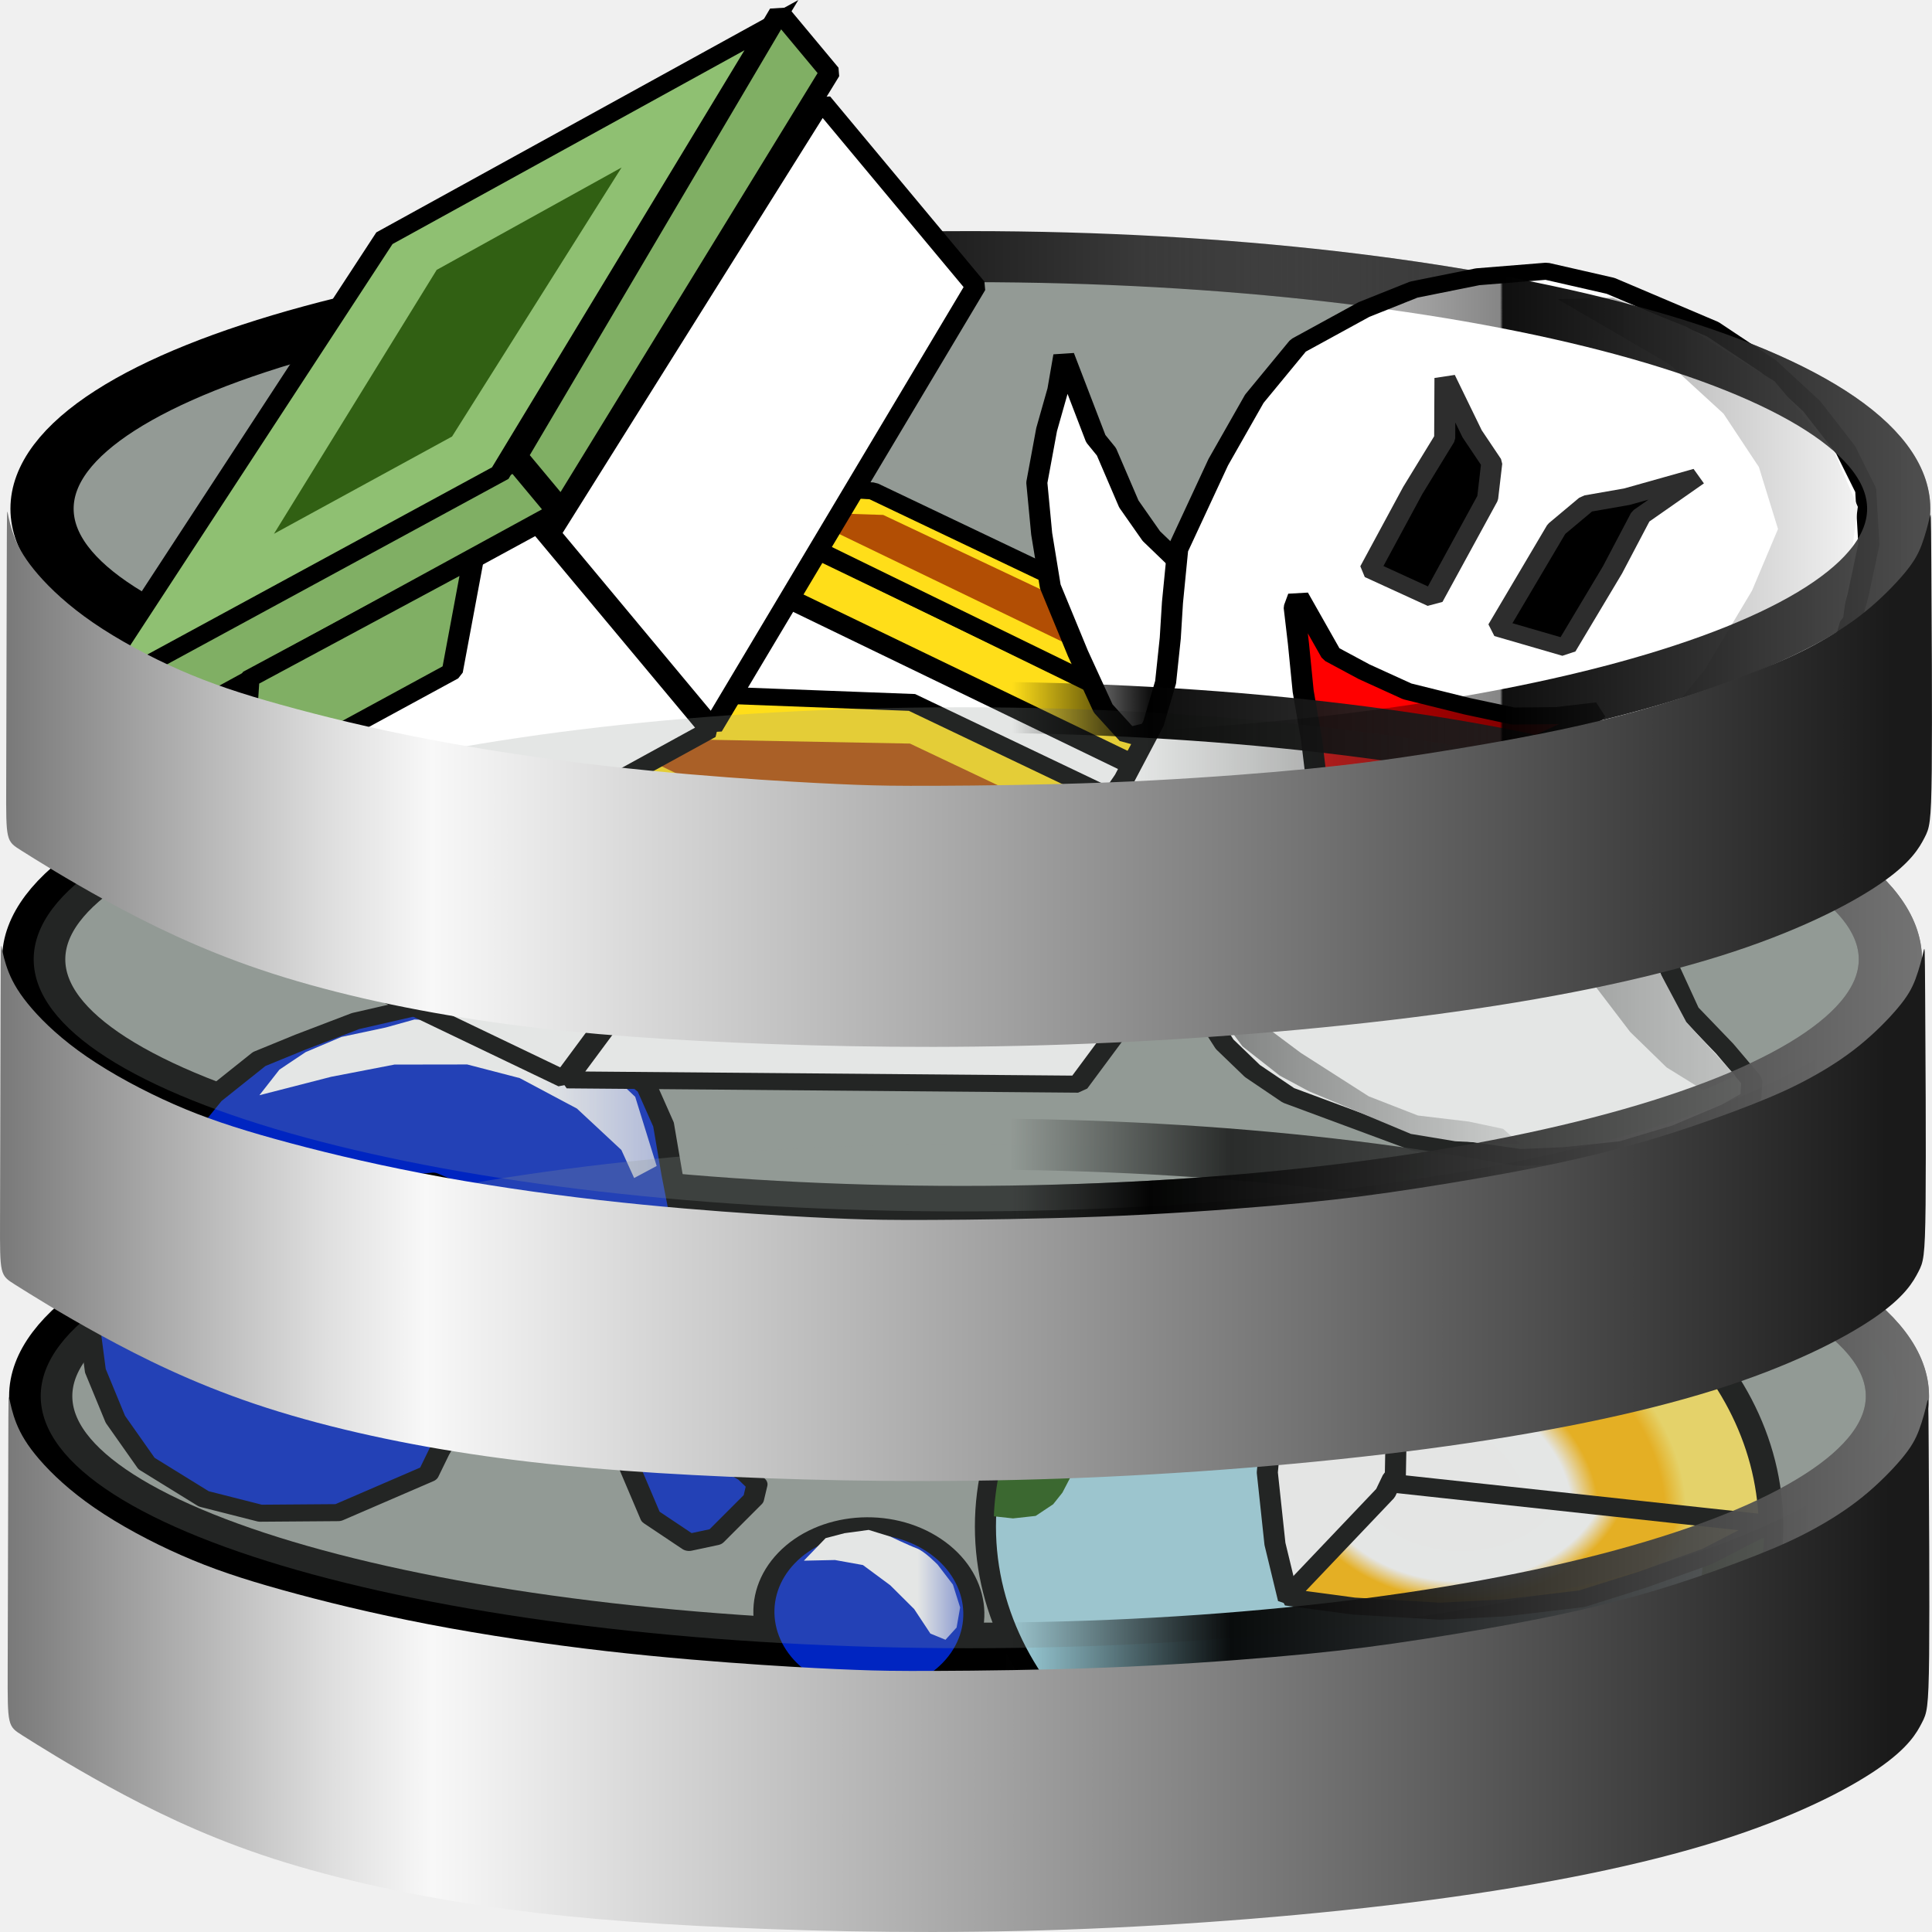
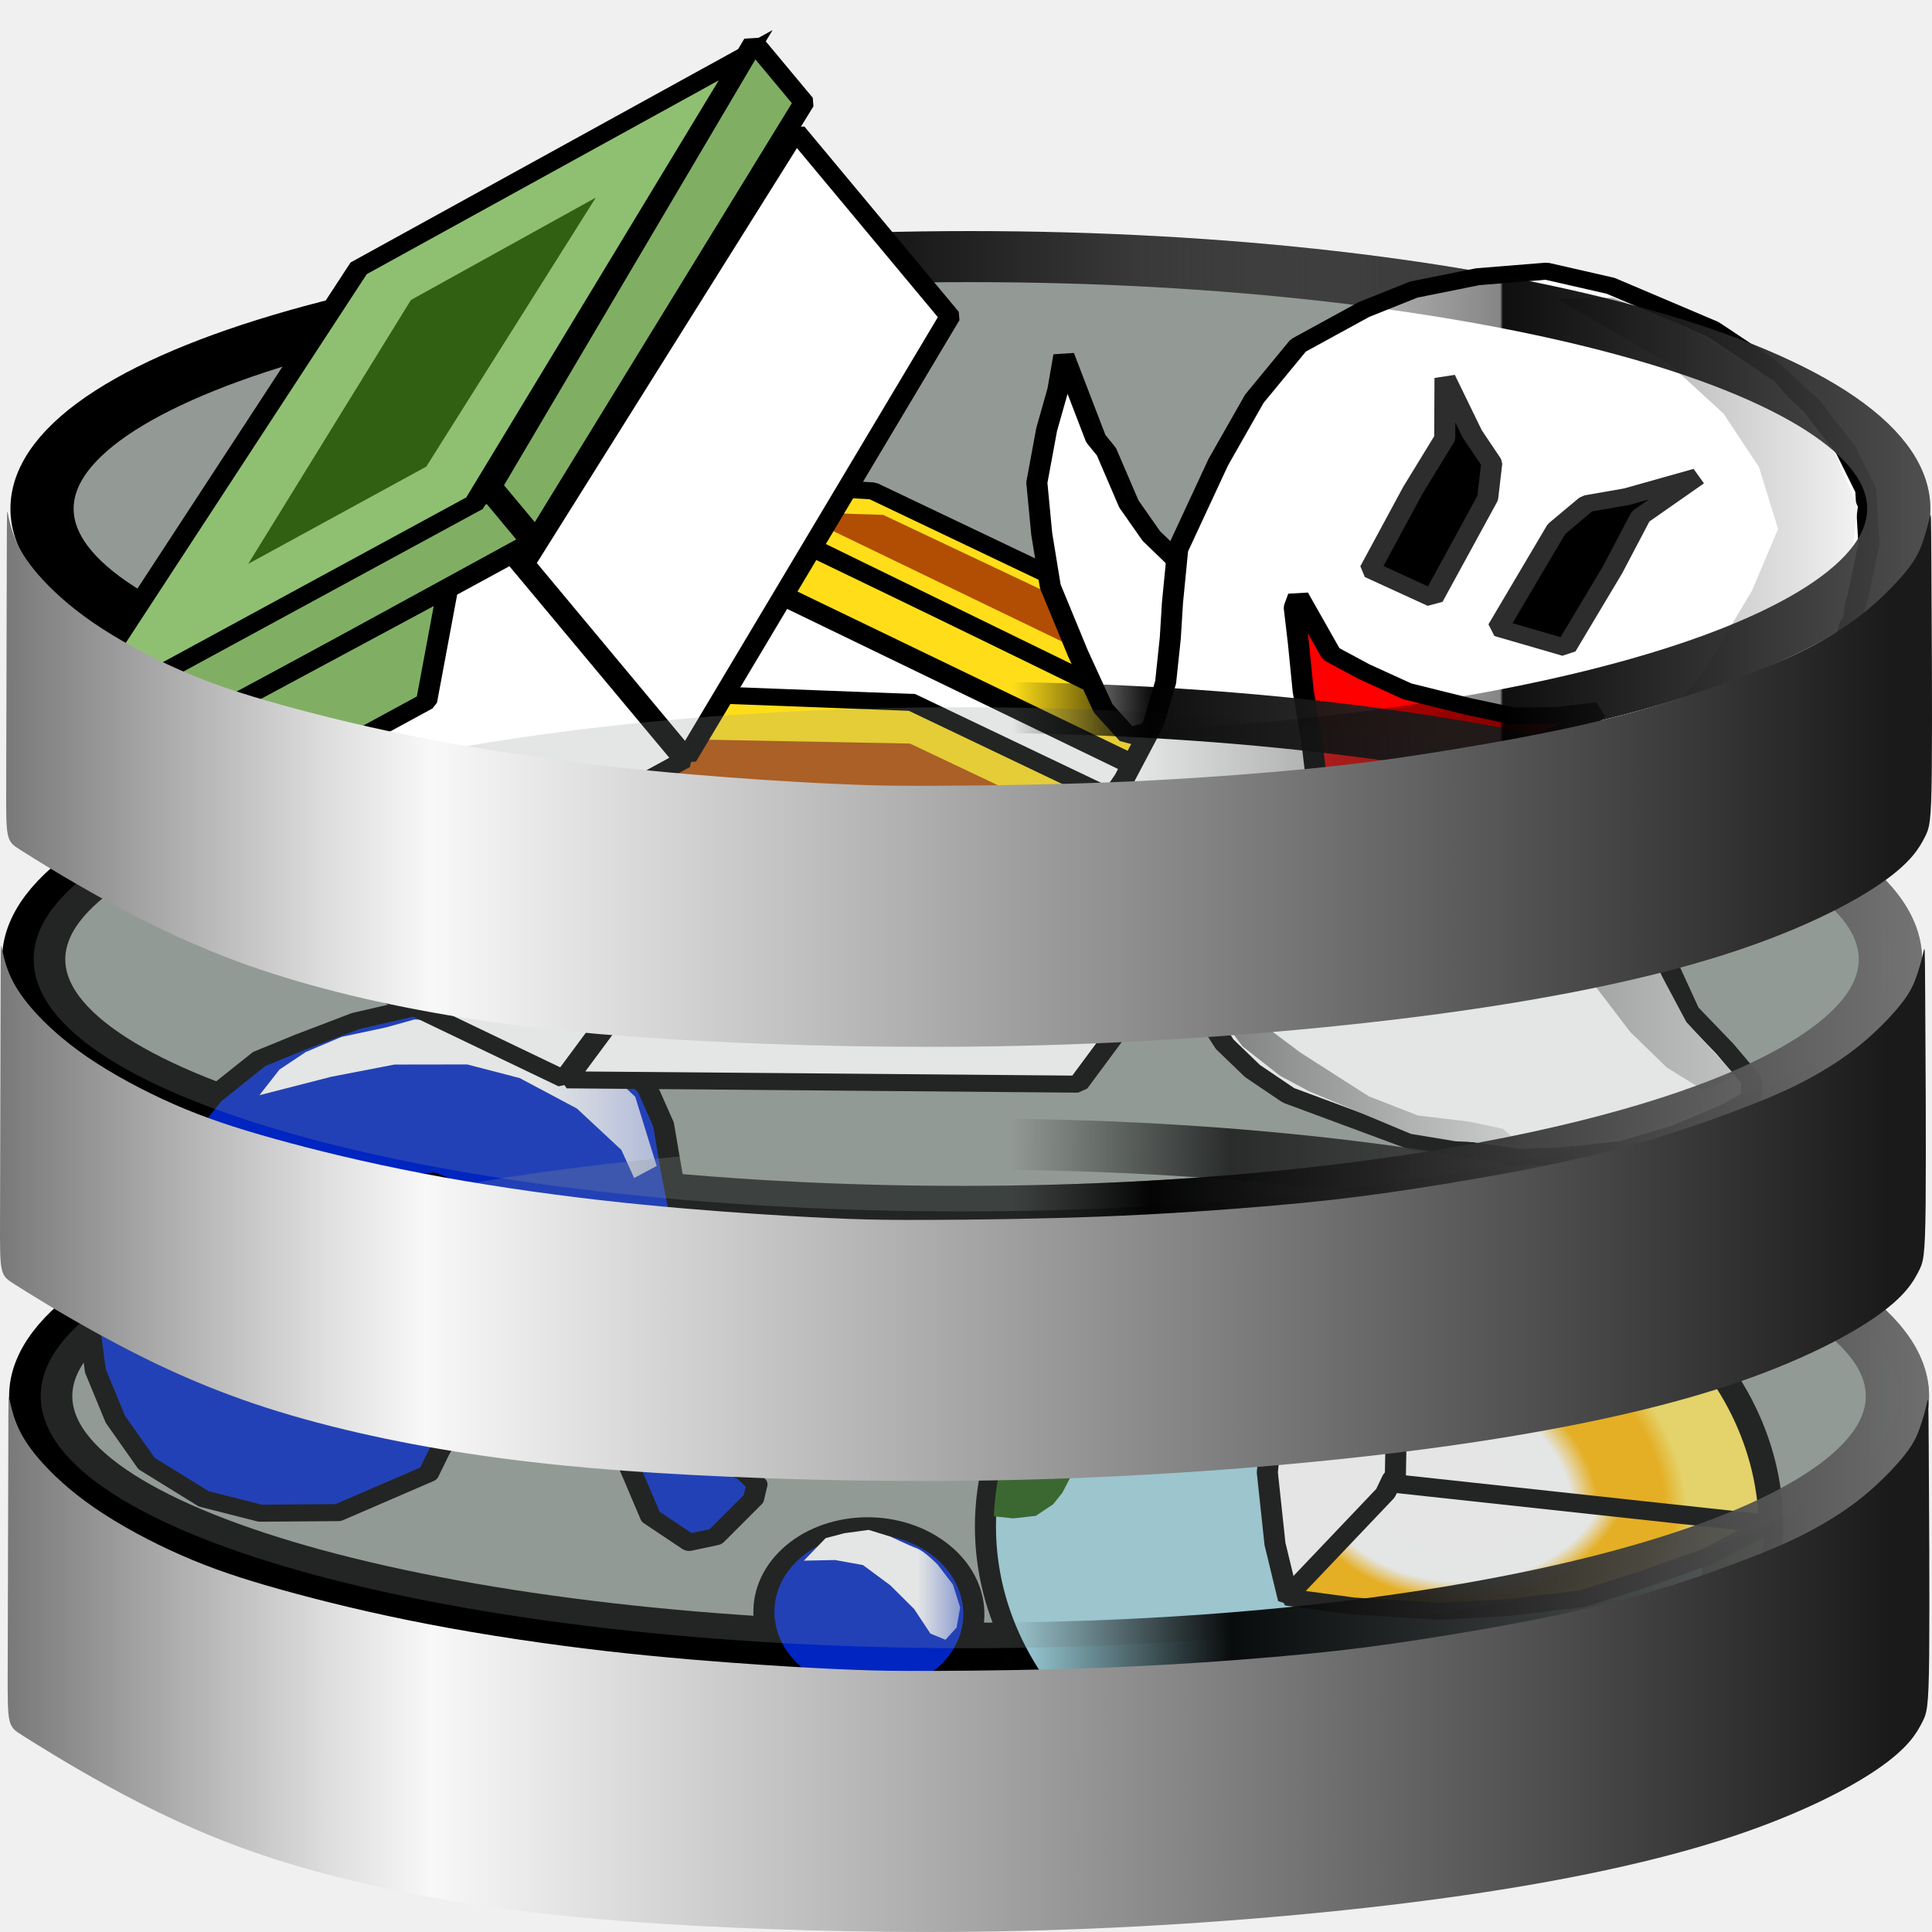
- <svg xmlns="http://www.w3.org/2000/svg" x="0" y="0" width="48" height="48.001" overflow="hidden" viewBox="0, 0, 48, 48.001" preserveAspectRatio="xMidYMid" font-size="0px" id="svg" xml:space="preserve" version="1.1">
-   <g transform="matrix(0.26173, 0, 0, 0.2114083, -6.927664, -0.7125406)" id="g23" xml:space="preserve">
-     <linearGradient x1="72.783" y1="280.225" x2="175.183" y2="280.225" gradientUnits="userSpaceOnUse" gradientTransform="scale(1.67126, 0.5983511)" id="SVGID_Stroke1_" xml:space="preserve">
+ <svg xmlns="http://www.w3.org/2000/svg" x="0" y="0" width="48" height="48" overflow="hidden" viewBox="0, 0, 48, 48" preserveAspectRatio="xMidYMid" font-size="0px" id="svg" xml:space="preserve" version="1.1">
+   <g transform="matrix(0.26173, 0, 0, 0.2114083, -6.927664, -0.7136698)" id="g23" xml:space="preserve">
+     <linearGradient x1="72.783" y1="280.225" x2="175.183" y2="280.225" gradientUnits="userSpaceOnUse" gradientTransform="matrix(1.67126, 0, 0, 0.5983511, 0, 0.00534109)" id="SVGID_Stroke1_" xml:space="preserve">
      <stop offset="0%" stop-color="#000000" stop-opacity="1" id="stop2" xml:space="preserve" />
      <stop offset="100%" stop-color="#F8F8F8" stop-opacity="1" id="stop4" xml:space="preserve" />
    </linearGradient>
    <ellipse cx="118.459" cy="167.448" rx="88.125" ry="29.625" stroke="url(#SVGID_Stroke1_)" stroke-width="6" stroke-linejoin="round" id="ellipse7" xml:space="preserve" style="fill:#939A95;" />
-     <linearGradient x1="73.334" y1="180.418" x2="175.745" y2="180.418" gradientUnits="userSpaceOnUse" gradientTransform="scale(1.67126, 0.5983511)" id="SVGID_Stroke2_" xml:space="preserve">
+     <linearGradient x1="73.334" y1="180.418" x2="175.745" y2="180.418" gradientUnits="userSpaceOnUse" gradientTransform="matrix(1.67126, 0, 0, 0.5983511, 0, 0.00534109)" id="SVGID_Stroke2_" xml:space="preserve">
      <stop offset="0%" stop-color="#000000" stop-opacity="1" id="stop9" xml:space="preserve" />
      <stop offset="100%" stop-color="#F8F8F8" stop-opacity="1" id="stop11" xml:space="preserve" />
    </linearGradient>
    <ellipse cx="117.792" cy="116.115" rx="88.125" ry="29.625" stroke="url(#SVGID_Stroke2_)" stroke-width="6" stroke-linejoin="round" id="ellipse14" xml:space="preserve" style="fill:#939A95;" />
-     <linearGradient x1="56.843" y1="75.778" x2="159.695" y2="75.778" gradientUnits="userSpaceOnUse" gradientTransform="scale(1.671261, 0.5983507)" id="SVGID_Stroke3_" xml:space="preserve">
+     <linearGradient x1="56.843" y1="75.778" x2="159.695" y2="75.778" gradientUnits="userSpaceOnUse" gradientTransform="matrix(1.671261, 0, 0, 0.5983507, 0, 0.00534109)" id="SVGID_Stroke3_" xml:space="preserve">
      <stop offset="0%" stop-color="#000000" stop-opacity="1" id="stop16" xml:space="preserve" />
      <stop offset="100%" stop-color="#F8F8F8" stop-opacity="1" id="stop18" xml:space="preserve" />
    </linearGradient>
    <path d="M118.584 33.531 C167.253 33.531 206.709 46.795 206.709 63.156 C206.709 79.518 167.254 92.781 118.584 92.781 C69.914 92.781 30.459 79.518 30.459 63.156 C30.459 46.795 69.914 33.531 118.584 33.531 z" stroke="url(#SVGID_Stroke3_)" stroke-width="6" stroke-linejoin="round" id="path21" xml:space="preserve" connector-curvature="0" style="fill:#939A95;" />
  </g>
-   <g transform="matrix(0.26173, 0, 0, 0.2114083, -6.927664, -0.7125406)" id="g70" xml:space="preserve">
+   <g transform="matrix(0.26173, 0, 0, 0.2114083, -6.927664, -0.7136698)" id="g70" xml:space="preserve">
    <ellipse cx="157.382" cy="182.777" rx="37.37" ry="37.5" stroke="#000000" stroke-width="2" stroke-linejoin="bevel" id="ellipse25" xml:space="preserve" style="fill:#A0D4E0;" />
    <path d="M191.187 184.649 L189.136 185.821 L188.16 186.7 L187.867 190.215 L188.55 192.95 L188.062 194.61 L186.89 195.879 L186.109 197.735 L184.839 198.907 L183.765 199.59 L180.933 199.786 L179.859 198.614 L177.417 197.54 L174 197.247 L172.046 196.27 L169.605 196.172 L166.968 197.247 L165.406 198.321 L164.625 200.665 L165.015 202.715 L165.796 204.18 L165.21 205.645 L163.941 206.426 L163.257 208.282 L163.746 211.504 L164.625 212.872 L163.941 214.336 L162.964 215.606 L161.89 217.364 L162.183 219.122 L162.265 219.458 C179.655 216.805 193.107 202.123 193.93 184.135 L193.335 184.161 z" stroke-width="0.2" stroke-linejoin="bevel" id="path27" xml:space="preserve" connector-curvature="0" style="fill:#205910;" />
    <path d="M143.335 153.497 L143.531 150.372 L142.535 148.704 C130.044 154.482 121.272 166.975 120.812 181.571 L122.632 181.817 L124.781 181.524 L126.441 180.157 L127.32 178.79 L128.101 176.934 L129.273 176.055 L129.566 173.516 L130.347 171.172 L131.812 169.805 L133.179 169.512 L134.449 170.098 L135.718 171.172 L137.964 171.368 L140.406 171.172 L141.285 169.415 L143.238 167.95 L144.605 165.899 L145.582 163.36 L145.386 160.235 L144.8 158.379 L143.335 156.622 z" stroke-width="0.2" stroke-linejoin="bevel" id="path29" xml:space="preserve" connector-curvature="0" style="fill:#205910;" />
-     <radialGradient cx="168.105" cy="174.367" r="40.714" fx="168.105" fy="174.367" gradientUnits="userSpaceOnUse" gradientTransform="rotate(-90, 168.1055, 174.3668)" id="SVGID_Fill1_" xml:space="preserve">
+     <radialGradient cx="168.105" cy="174.367" r="40.714" fx="168.105" fy="174.367" gradientUnits="userSpaceOnUse" gradientTransform="rotate(-90, 168.1082, 174.3695)" id="SVGID_Fill1_" xml:space="preserve">
      <stop offset="0%" stop-color="#FFFDFD" stop-opacity="1" id="stop31" xml:space="preserve" />
      <stop offset="73.148%" stop-color="#FFFFFF" stop-opacity="1" id="stop33" xml:space="preserve" />
      <stop offset="80.556%" stop-color="#FFB600" stop-opacity="1" id="stop35" xml:space="preserve" />
      <stop offset="92.593%" stop-color="#FFB600" stop-opacity="1" id="stop37" xml:space="preserve" />
      <stop offset="100%" stop-color="#FFE45C" stop-opacity="1" id="stop39" xml:space="preserve" />
    </radialGradient>
    <path d="M165.88 180.84 L165.619 181.025 L163.499 181.726 L148.772 191.338 L147.496 184.813 L146.77 176.419 L147.241 170.111 L148.537 162.602 L151.246 156.695 L154.545 150.387 L158.315 145.38 L159.303 146.295 L164.766 180.854 z" stroke="#000000" stroke-width="2" stroke-linejoin="bevel" id="path42" xml:space="preserve" connector-curvature="0" style="fill:url(#SVGID_Fill1_);" />
-     <radialGradient cx="159.086" cy="181.666" r="27.474" fx="159.086" fy="181.666" gradientUnits="userSpaceOnUse" id="SVGID_Fill2_" xml:space="preserve">
+     <radialGradient cx="159.086" cy="181.666" r="27.474" fx="159.086" fy="181.666" gradientUnits="userSpaceOnUse" gradientTransform="translate(0, 0.00534109)" id="SVGID_Fill2_" xml:space="preserve">
      <stop offset="0%" stop-color="#FFFDFD" stop-opacity="1" id="stop44" xml:space="preserve" />
      <stop offset="60.648%" stop-color="#FFFFFF" stop-opacity="1" id="stop46" xml:space="preserve" />
      <stop offset="69.907%" stop-color="#FFB600" stop-opacity="1" id="stop48" xml:space="preserve" />
      <stop offset="92.593%" stop-color="#FFB600" stop-opacity="1" id="stop50" xml:space="preserve" />
      <stop offset="100%" stop-color="#FFE45C" stop-opacity="1" id="stop52" xml:space="preserve" />
    </radialGradient>
    <path d="M158.912 177.634 L194.418 182.403 C194.011 162.841 178.677 146.962 159.385 145.772 z" stroke="#000000" stroke-width="2" stroke-linejoin="bevel" id="path55" xml:space="preserve" connector-curvature="0" style="fill:url(#SVGID_Fill2_);" />
-     <radialGradient cx="165.162" cy="175.036" r="23.389" fx="165.162" fy="175.036" gradientUnits="userSpaceOnUse" id="SVGID_Fill3_" xml:space="preserve">
+     <radialGradient cx="165.162" cy="175.036" r="23.389" fx="165.162" fy="175.036" gradientUnits="userSpaceOnUse" gradientTransform="translate(0, 0.00534109)" id="SVGID_Fill3_" xml:space="preserve">
      <stop offset="0%" stop-color="#FFFDFD" stop-opacity="1" id="stop57" xml:space="preserve" />
      <stop offset="60.648%" stop-color="#FFFFFF" stop-opacity="1" id="stop59" xml:space="preserve" />
      <stop offset="69.907%" stop-color="#FFB600" stop-opacity="1" id="stop61" xml:space="preserve" />
      <stop offset="92.593%" stop-color="#FFB600" stop-opacity="1" id="stop63" xml:space="preserve" />
      <stop offset="100%" stop-color="#FFE45C" stop-opacity="1" id="stop65" xml:space="preserve" />
    </radialGradient>
    <path d="M158.848 176.881 L158.667 177.097 L157.984 178.855 L148.609 191.062 L154.973 192.12 L163.16 192.722 L169.312 192.331 L176.636 191.257 L182.398 189.011 L188.55 186.276 L193.433 183.151 L192.541 182.333 L158.834 177.805 z" stroke="#000000" stroke-width="2" stroke-linejoin="bevel" id="path68" xml:space="preserve" connector-curvature="0" style="fill:url(#SVGID_Fill3_);" />
  </g>
-   <g transform="matrix(0.26173, 0, 0, 0.2114083, -6.927664, -0.7125406)" id="g97" xml:space="preserve">
+   <g transform="matrix(0.26173, 0, 0, 0.2114083, -6.927664, -0.7136698)" id="g97" xml:space="preserve">
    <path d="M101.139 186.461 C104.559 182.074 110.827 181.413 115.139 184.982 C119.452 188.552 120.176 195.002 116.757 199.388 C113.337 203.774 107.069 204.436 102.756 200.866 C98.444 197.296 97.72 190.847 101.139 186.461 z" stroke="#000000" stroke-width="2" stroke-linejoin="round" id="path72" xml:space="preserve" connector-curvature="0" style="fill:#0025C1;" />
    <path d="M67.15 176.552 L58.568 181.139 L51.173 181.208 L45.812 179.522 L40.376 175.366 L37.42 170.168 L35.522 164.47 L35.003 159.571 L35.545 152.455 L36.895 147.727 L39.669 142.457 L43.213 137.483 L46.718 132.131 L51.074 127.828 L54.938 125.868 L60.225 123.367 L65.794 121.788 L70.752 121.421 L77.901 122.524 L82.689 125.8 L87.879 131.128 L89.455 135.527 L90.257 141.348 L91.38 148.468 L90.918 156.338 L91.064 164.711 L93.611 171.29 L95.716 175.439 L97.238 176.512 L98.327 177.815 L97.999 179.52 L94.399 183.977 L91.878 184.642 L88.228 181.62 L86.086 175.377 L83.786 167.627 L82.26 158.455 L80.886 154.224 L77.525 148.69 L73.265 145.165 L67.583 142.18 L63.194 142.673 L58.109 145.342 L54.771 148.769 L52.53 152.071 L50.814 156.841 L51.09 161.195 L53.727 163.378 L57.015 164.724 L61.487 163.268 L64.334 162.186 L66.851 163.238 L68.756 165.502 L69.401 168.099 L69.68 170.738 L68.171 173.958 z" stroke="#000000" stroke-width="2" stroke-linejoin="round" id="path74" xml:space="preserve" connector-curvature="0" style="fill:#0025C1;" />
-     <linearGradient x1="54.281" y1="175.427" x2="84.911" y2="175.427" gradientUnits="userSpaceOnUse" gradientTransform="scale(1.421549, 0.7034578)" id="SVGID_Fill4_" xml:space="preserve">
+     <linearGradient x1="54.281" y1="175.427" x2="84.911" y2="175.427" gradientUnits="userSpaceOnUse" gradientTransform="matrix(1.421549, 0, 0, 0.7034578, 0, 0.00534109)" id="SVGID_Fill4_" xml:space="preserve">
      <stop offset="0.926%" stop-color="#FFFFFF" stop-opacity="1" id="stop76" xml:space="preserve" />
      <stop offset="100%" stop-color="#FCFCFF" stop-opacity="0" id="stop78" xml:space="preserve" />
    </linearGradient>
    <path d="M51.093 132.084 L57.896 129.921 L63.912 128.482 L70.819 128.469 L75.8 130.07 L81.238 133.654 L85.454 138.519 L86.666 141.815 L88.803 140.399 L86.767 132.27 L83.388 128.327 L78.006 124.102 L70.877 123.154 L67.308 123.27 L65.818 123.183 L63.081 124.126 L58.88 125.234 L55.491 127.013 L52.995 129.074 z" stroke-width="0.2" stroke-linejoin="round" id="path81" xml:space="preserve" connector-curvature="0" style="fill:url(#SVGID_Fill4_);" />
-     <linearGradient x1="51.335" y1="204.884" x2="63.344" y2="204.884" gradientUnits="userSpaceOnUse" gradientTransform="scale(1.25469, 0.7970095)" id="SVGID_Fill5_" xml:space="preserve">
+     <linearGradient x1="51.335" y1="204.884" x2="63.344" y2="204.884" gradientUnits="userSpaceOnUse" gradientTransform="matrix(1.25469, 0, 0, 0.7970095, 0, 0.00534109)" id="SVGID_Fill5_" xml:space="preserve">
      <stop offset="0.926%" stop-color="#FFFFFF" stop-opacity="1" id="stop83" xml:space="preserve" />
      <stop offset="100%" stop-color="#FFFFFF" stop-opacity="0" id="stop85" xml:space="preserve" />
    </linearGradient>
    <path d="M55.72 165.601 L53.928 166.152 L55.469 169.061 L58.531 168.844 L61.727 168.739 L64.216 170.112 L66.542 172.266 L67.193 173.178 L68.329 171.08 L68.678 168.848 L68.52 166.768 L67.073 165.628 L65.795 164.341 L64.32 163.808 L61.583 164.751 L59.59 165.452 L57.734 165.978" stroke-width="0.2" stroke-linejoin="round" id="path88" xml:space="preserve" connector-curvature="0" style="fill:url(#SVGID_Fill5_);" />
-     <linearGradient x1="105.888" y1="198.469" x2="114.45" y2="198.469" gradientUnits="userSpaceOnUse" gradientTransform="scale(1.071965, 0.9328662)" id="SVGID_Fill6_" xml:space="preserve">
+     <linearGradient x1="105.888" y1="198.469" x2="114.45" y2="198.469" gradientUnits="userSpaceOnUse" gradientTransform="matrix(1.071965, 0, 0, 0.9328662, 0, 0.00534109)" id="SVGID_Fill6_" xml:space="preserve">
      <stop offset="0.926%" stop-color="#FFFFFF" stop-opacity="1" id="stop90" xml:space="preserve" />
      <stop offset="100%" stop-color="#FFFFFF" stop-opacity="0" id="stop92" xml:space="preserve" />
    </linearGradient>
    <path d="M102.777 186.785 L105.73 186.708 L108.383 187.299 L110.979 189.677 L113.249 192.473 L114.787 195.351 L116.221 196.08 L117.276 194.642 L117.612 192.284 L116.927 189.596 L115.476 187.249 C115.476 187.249 114.233 185.664 113.479 185.328 C112.823 185.036 110.99 183.956 110.99 183.956 L108.933 183.17 L106.63 183.556 L104.841 184.138 z" stroke-width="0.2" stroke-linejoin="round" id="path95" xml:space="preserve" connector-curvature="0" style="fill:url(#SVGID_Fill6_);" />
  </g>
-   <g transform="matrix(0.26173, 0, 0, 0.2114083, -6.927664, -0.7125406)" id="g139" xml:space="preserve">
+   <g transform="matrix(0.26173, 0, 0, 0.2114083, -6.927664, -0.7136698)" id="g139" xml:space="preserve">
    <path d="M89.18 59.211 L153.729 97.711 L150.579 102.968 L86.171 64.506 z" stroke="#000000" stroke-width="2" stroke-linejoin="bevel" id="path99" xml:space="preserve" connector-curvature="0" style="fill:#FFDE19;" />
    <path d="M152.855 97.398 L169.317 97.001 L166.158 102.275 L149.755 102.637 z" stroke="#000000" stroke-width="2" stroke-linejoin="bevel" id="path101" xml:space="preserve" connector-curvature="0" style="fill:#FFDE19;" />
    <path d="M109.318 61.065 L169.954 96.843 L153.377 97.797 L90.381 59.727 z" stroke="#000000" stroke-width="2" stroke-linejoin="bevel" id="path103" xml:space="preserve" connector-curvature="0" style="fill:#FFDE19;" />
    <path d="M148.714 102.505 L164.591 102.896 L153.228 121.868 L136.675 122.605 z" stroke="#000000" stroke-width="2" stroke-linecap="square" stroke-linejoin="bevel" id="path105" xml:space="preserve" connector-curvature="0" style="fill:#FFFFFF;" />
    <path d="M90.078 67.114 L148.535 102.128 L136.317 122.526 L77.86 87.512 z" stroke="#000000" stroke-width="2" stroke-linecap="square" stroke-linejoin="bevel" id="path107" xml:space="preserve" connector-curvature="0" style="fill:#FFFFFF;" />
    <path d="M92.192 110.378 L140.184 111.814 L128.821 130.785 L80.273 130.278 z" stroke="#000000" stroke-width="2" stroke-linecap="square" stroke-linejoin="bevel" id="path109" xml:space="preserve" connector-curvature="0" style="fill:#FFFFFF;" />
    <path d="M61.028 90.179 L92.603 109.092 L79.994 130.179 L55.159 115.439 L51.596 111.682 L51.253 106.61 z" stroke="#000000" stroke-width="2" stroke-linecap="square" stroke-linejoin="bevel" id="path111" xml:space="preserve" connector-curvature="0" style="fill:#FFFFFF;" />
    <path d="M61.686 83.588 L97.41 104.828 L94.371 109.902 L58.733 88.669 z" stroke="#000000" stroke-width="2" id="path113" xml:space="preserve" connector-curvature="0" style="fill:#FFDE19;" />
    <path d="M61.379 83.495 L113.039 85.923 L145.306 104.991 L95.907 104.199 z" stroke="#000000" stroke-width="2" id="path115" xml:space="preserve" connector-curvature="0" style="fill:#FFDE19;" />
-     <linearGradient x1="113.458" y1="132.659" x2="175.136" y2="132.659" gradientUnits="userSpaceOnUse" gradientTransform="scale(1.392058, 0.7183608)" id="SVGID_Fill7_" xml:space="preserve">
+     <linearGradient x1="113.458" y1="132.659" x2="175.136" y2="132.659" gradientUnits="userSpaceOnUse" gradientTransform="matrix(1.392058, 0, 0, 0.7183608, 0, 0.00534109)" id="SVGID_Fill7_" xml:space="preserve">
      <stop offset="0.463%" stop-color="#B24E04" stop-opacity="1" id="stop117" xml:space="preserve" />
      <stop offset="66.054%" stop-color="#D06515" stop-opacity="1" id="stop119" xml:space="preserve" />
      <stop offset="99.537%" stop-color="#EE7C27" stop-opacity="1" id="stop121" xml:space="preserve" />
    </linearGradient>
    <path d="M101.813 63.548 L151.757 93.4 L159.66 92.77 L110.308 63.886 z" stroke-width="0.2" stroke-linecap="square" stroke-linejoin="bevel" id="path124" xml:space="preserve" connector-curvature="0" style="fill:url(#SVGID_Fill7_);" />
    <path d="M98.05 104.738 L146.744 105.039 L143.049 111.208 L94.792 110.177 z" stroke="#000000" stroke-width="2" stroke-linecap="square" stroke-linejoin="bevel" id="path126" xml:space="preserve" connector-curvature="0" style="fill:#FFDE19;" />
    <path d="M68.915 94.655 L87.362 105.84 L76.504 109.07 L59.092 98.641 z" stroke="#000000" stroke-width="2" stroke-linejoin="bevel" id="path128" xml:space="preserve" connector-curvature="0" style="fill:#FFDE19;" />
-     <linearGradient x1="57.655" y1="230.928" x2="115.644" y2="230.928" gradientUnits="userSpaceOnUse" gradientTransform="scale(2.138683, 0.4675775)" id="SVGID_Fill8_" xml:space="preserve">
+     <linearGradient x1="57.655" y1="230.928" x2="115.644" y2="230.928" gradientUnits="userSpaceOnUse" gradientTransform="matrix(2.138683, 0, 0, 0.4675775, 0, 0.00534109)" id="SVGID_Fill8_" xml:space="preserve">
      <stop offset="0.463%" stop-color="#B24E04" stop-opacity="1" id="stop130" xml:space="preserve" />
      <stop offset="66.054%" stop-color="#D06515" stop-opacity="1" id="stop132" xml:space="preserve" />
      <stop offset="99.537%" stop-color="#EE7C27" stop-opacity="1" id="stop134" xml:space="preserve" />
    </linearGradient>
    <path d="M83.647 90.076 L98.426 98.883 L128.317 99.842 L112.848 90.757 z" stroke-width="0.2" stroke-linecap="square" stroke-linejoin="bevel" id="path137" xml:space="preserve" connector-curvature="0" style="fill:url(#SVGID_Fill8_);" />
  </g>
-   <g transform="matrix(0.26173, 0, 0, 0.2114083, -6.927664, -0.7125406)" id="g169" xml:space="preserve">
+   <g transform="matrix(0.26173, 0, 0, 0.2114083, -7.567672, 0.0347156)" id="g169" xml:space="preserve">
    <path d="M78.717 66.077 L104.442 15.264 L119.089 37.027 L94.081 88.905 z" stroke="#000000" stroke-width="2" stroke-linecap="square" stroke-linejoin="bevel" id="path141" xml:space="preserve" connector-curvature="0" style="fill:#FFFFFF;" />
    <path d="M41.321 89.366 L77.542 64.989 L93.834 89.154 L65.49 108.397 L59.66 110.33 L54.041 108.142 z" stroke="#000000" stroke-width="2" stroke-linecap="square" stroke-linejoin="bevel" id="path143" xml:space="preserve" connector-curvature="0" style="fill:#FFFFFF;" />
    <path d="M34.575 85.338 L75.386 57.678 L79.303 63.499 L38.544 91.07 z" stroke="#000000" stroke-width="2" id="path145" xml:space="preserve" connector-curvature="0" style="fill:#80AF64;" />
-     <linearGradient x1="127.094" y1="11.729" x2="247.269" y2="11.729" gradientUnits="userSpaceOnUse" gradientTransform="scale(0.9101273, 1.098747)" id="SVGID_Fill9_" xml:space="preserve">
+     <linearGradient x1="127.094" y1="11.729" x2="247.269" y2="11.729" gradientUnits="userSpaceOnUse" gradientTransform="matrix(0.9101273, 0, 0, 1.098747, 2.445303, -3.53466)" id="SVGID_Fill9_" xml:space="preserve">
      <stop offset="0%" stop-color="#8FC072" stop-opacity="1" id="stop147" xml:space="preserve" />
      <stop offset="66.204%" stop-color="#87B76B" stop-opacity="1" id="stop149" xml:space="preserve" />
      <stop offset="100%" stop-color="#80AF64" stop-opacity="1" id="stop151" xml:space="preserve" />
    </linearGradient>
    <path d="M34.322 85.619 L62.961 31.366 L99.697 6.324 L73.955 58.973 z" stroke="#000000" stroke-width="2" id="path154" xml:space="preserve" connector-curvature="0" style="fill:url(#SVGID_Fill9_);" />
-     <linearGradient x1="104.721" y1="28.484" x2="160.719" y2="28.484" gradientUnits="userSpaceOnUse" gradientTransform="scale(0.8755035, 1.1422)" id="SVGID_Fill10_" xml:space="preserve">
+     <linearGradient x1="104.721" y1="28.484" x2="160.719" y2="28.484" gradientUnits="userSpaceOnUse" gradientTransform="matrix(0.8755035, 0, 0, 1.1422, 2.445303, -3.53466)" id="SVGID_Fill10_" xml:space="preserve">
      <stop offset="0%" stop-color="#316013" stop-opacity="1" id="stop156" xml:space="preserve" />
      <stop offset="66.204%" stop-color="#447327" stop-opacity="1" id="stop158" xml:space="preserve" />
      <stop offset="100%" stop-color="#58873B" stop-opacity="1" id="stop160" xml:space="preserve" />
    </linearGradient>
    <path d="M52.476 66.103 L69.381 54.671 L85.473 23.055 L67.922 35.089 z" stroke-width="0.2" stroke-linecap="square" stroke-linejoin="bevel" id="path163" xml:space="preserve" connector-curvature="0" style="fill:url(#SVGID_Fill10_);" />
    <path d="M75.611 56.946 L100.472 4.807 L105.235 11.883 L79.811 63.185 z" stroke="#000000" stroke-width="2" stroke-linecap="square" stroke-linejoin="bevel" id="path165" xml:space="preserve" connector-curvature="0" style="fill:#80AF64;" />
    <path d="M50.102 83.152 L71.41 68.978 L69.407 82.266 L49.433 95.71 z" stroke="#000000" stroke-width="2" stroke-linejoin="bevel" id="path167" xml:space="preserve" connector-curvature="0" style="fill:#80AF64;" />
  </g>
-   <g transform="matrix(0.26173, 0, 0, 0.2114083, -6.927664, -0.7125406)" id="g202" xml:space="preserve">
+   <g transform="matrix(0.26173, 0, 0, 0.2114083, -6.927664, -0.7136698)" id="g202" xml:space="preserve">
    <path d="M127.455 45.15 L130.488 54.925 L131.5 56.465 L133.626 62.599 L135.762 66.374 L138.4 69.52 L139.077 74.13 L138.57 79.915 L137.256 85.114 L135.818 89.182 L133.569 89.868 L131.189 86.626 L128.79 80.151 L126.169 72.285 L125.353 66.107 L124.891 60.092 L125.821 53.857 L126.89 49.189 z" stroke="#000000" stroke-width="2" stroke-linejoin="bevel" id="path171" xml:space="preserve" connector-curvature="0" style="fill:#FFFFFF;" />
    <path d="M138.261 67.952 L142.116 57.686 L145.539 50.232 L149.702 43.976 L155.941 39.749 L160.671 37.408 L166.738 35.896 L173.271 35.243 L179.358 36.964 L189.053 42.061 L194.354 46.43 L198.441 51.101 L201.671 56.237 L203.576 60.981 L203.874 67.351 L202.849 73.328 L201.631 78.787 L197.454 84.606 L192.783 88.693 L188.519 91.893 L185.964 96.523 L183.71 102.365 L182.723 106.855 L183.266 112.692 L185.281 118.131 L186.817 122.275 L190.194 126.621 L192.766 130.381 L192.661 132.482 L190.44 134.041 L185.63 136.56 L180.45 138.479 L174.967 139.186 L170.78 139.412 L166.208 138.602 L160.845 137.643 L154.633 134.79 L148.776 132.1 L145.36 129.242 L142.722 126.096 L140.668 122.144 L138.821 119.146 L135.358 120.135 L131.458 121.138 L128.513 121.935 L124.815 121.096 L118.277 118.953 L114.003 116.56 L111.58 112.009 L113.105 110.56 L117.714 109.883 L122.554 108.237 L127.254 105.022 L130.654 99.491 L133.21 94.862 L135.967 88.391 L137.117 83.546 L137.558 78.375 L137.768 74.173 z" stroke="#000000" stroke-width="2" stroke-linejoin="bevel" id="path173" xml:space="preserve" connector-curvature="0" style="fill:#FFFFFF;" />
    <path d="M149.716 73.428 L152.826 80.229 L155.953 82.31 L160.05 84.621 L165.701 86.357 L170.109 87.522 L174.215 87.473 L178.129 86.906 L176.863 88.259 L171.63 91.229 L165.213 95.375 L160.062 98.167 L155.074 100.605 L153.246 100.84 L151.504 95.741 L150.976 90.341 L150.174 84.599 L149.727 79.021 L149.323 74.752 z" stroke="#000000" stroke-width="2" stroke-linejoin="bevel" id="path175" xml:space="preserve" connector-curvature="0" style="fill:#FF0000;" />
    <path d="M163.637 47.797 L166.214 54.353 L168.075 57.788 L167.687 61.908 L162.485 73.704 L156.517 70.318 L160.579 61.007 L163.609 54.877 z" stroke="#2D2D2D" stroke-width="2" stroke-linejoin="bevel" id="path177" xml:space="preserve" connector-curvature="0" style="fill:#000000;" />
    <path d="M187.562 59.423 L180.91 61.741 L177.092 62.566 L174.219 65.546 L168.662 77.178 L175.118 79.499 L179.535 70.351 L182.21 64.057 z" stroke="#2D2D2D" stroke-width="2" stroke-linejoin="bevel" id="path179" xml:space="preserve" connector-curvature="0" style="fill:#000000;" />
-     <linearGradient x1="286.43" y1="40.497" x2="375.091" y2="40.497" gradientUnits="userSpaceOnUse" gradientTransform="scale(0.5530304, 1.808219)" id="SVGID_Fill11_" xml:space="preserve">
+     <linearGradient x1="286.43" y1="40.497" x2="375.091" y2="40.497" gradientUnits="userSpaceOnUse" gradientTransform="matrix(0.5530304, 0, 0, 1.808219, 0, 0.00534109)" id="SVGID_Fill11_" xml:space="preserve">
      <stop offset="0%" stop-color="#737373" stop-opacity="1" id="stop181" xml:space="preserve" />
      <stop offset="100%" stop-color="#FFFFFF" stop-opacity="1" id="stop183" xml:space="preserve" />
    </linearGradient>
    <path d="M174.341 38.528 L184.996 46.215 L190.081 51.99 L193.435 58.258 L195.25 65.539 L192.78 72.787 L188.283 82.113 L182.706 90.513 C182.706 90.513 179.172 97.272 178.586 98.078 C178.001 98.884 175.935 102.448 175.935 102.448 L175.427 108.233 L175.601 113.471 L177.89 119.25 L181.215 124.646 L184.674 128.814 L188.171 131.494 L191.212 129.815 L186.545 123.481 L184.167 117.955 L182.154 111.631 L182.333 103.022 L186.52 94.843 L190.208 90.089 L197.318 82.649 L201.448 75.909 L202.827 62.934 L200.635 56.621 L194.931 48.186 L186.597 41.793 L179.579 38.355 z" stroke-width="0.2" stroke-linejoin="bevel" id="path186" xml:space="preserve" connector-curvature="0" style="fill:url(#SVGID_Fill11_);" />
-     <linearGradient x1="79.995" y1="157.48" x2="98.817" y2="157.48" gradientUnits="userSpaceOnUse" gradientTransform="scale(1.412477, 0.7079762)" id="SVGID_Fill12_" xml:space="preserve">
+     <linearGradient x1="79.995" y1="157.48" x2="98.817" y2="157.48" gradientUnits="userSpaceOnUse" gradientTransform="matrix(1.412477, 0, 0, 0.7079762, 0, 0.00534109)" id="SVGID_Fill12_" xml:space="preserve">
      <stop offset="0%" stop-color="#737373" stop-opacity="1" id="stop188" xml:space="preserve" />
      <stop offset="100%" stop-color="#FFFFFF" stop-opacity="1" id="stop190" xml:space="preserve" />
    </linearGradient>
    <path d="M118.681 110.776 L115.408 111.409 L112.802 111.905 L114.509 115.342 L116.619 117.063 L120.217 118.823 L123.275 120.12 L127.943 120.793 L131.051 120.037 L133.122 119.343 L129.506 118.253 L125.515 117.818 L122.306 115.914 L120.466 113.134 L119.806 110.608 z" stroke-width="0.2" stroke-linejoin="bevel" id="path193" xml:space="preserve" connector-curvature="0" style="fill:url(#SVGID_Fill12_);" />
-     <linearGradient x1="105.313" y1="164.839" x2="135.016" y2="164.839" gradientUnits="userSpaceOnUse" gradientTransform="scale(1.329876, 0.7519497)" id="SVGID_Fill13_" xml:space="preserve">
+     <linearGradient x1="105.313" y1="164.839" x2="135.016" y2="164.839" gradientUnits="userSpaceOnUse" gradientTransform="matrix(1.329876, 0, 0, 0.7519497, 0, 0.00534109)" id="SVGID_Fill13_" xml:space="preserve">
      <stop offset="0%" stop-color="#737373" stop-opacity="1" id="stop195" xml:space="preserve" />
      <stop offset="100%" stop-color="#FFFFFF" stop-opacity="1" id="stop197" xml:space="preserve" />
    </linearGradient>
    <path d="M141.319 121.194 L144.415 126.343 L147.954 129.782 L150.702 131.608 L160.397 136.631 L164.62 137.496 L170.794 137.86 L169.16 136.035 L165.898 135.182 L161.068 134.468 L156.405 132.219 L149.943 127.102 L146.472 123.896 z" stroke-width="0.2" stroke-linejoin="bevel" id="path200" xml:space="preserve" connector-curvature="0" style="fill:url(#SVGID_Fill13_);" />
  </g>
-   <g transform="matrix(0.26173, 0, 0, 0.2114083, -6.927664, -0.7125406)" id="g233" xml:space="preserve">
-     <linearGradient x1="72.782" y1="280.225" x2="175.183" y2="280.225" gradientUnits="userSpaceOnUse" gradientTransform="scale(1.671259, 0.5983511)" id="SVGID_Stroke4_" xml:space="preserve">
+   <g transform="matrix(0.26173, 0, 0, 0.2114083, -6.927664, -0.7136698)" id="g233" xml:space="preserve">
+     <linearGradient x1="72.782" y1="280.225" x2="175.183" y2="280.225" gradientUnits="userSpaceOnUse" gradientTransform="matrix(1.671259, 0, 0, 0.5983511, 0, 0.00534109)" id="SVGID_Stroke4_" xml:space="preserve">
      <stop offset="0.422%" stop-color="#000000" stop-opacity="0" id="stop204" xml:space="preserve" />
      <stop offset="12.658%" stop-color="#000000" stop-opacity="0.941" id="stop206" xml:space="preserve" />
      <stop offset="100%" stop-color="#F8F8F8" stop-opacity="0.941" id="stop208" xml:space="preserve" />
    </linearGradient>
    <path d="M118.459 137.823 C167.128 137.823 206.584 151.086 206.584 167.448 C206.584 183.809 167.129 197.073 118.459 197.073 C69.789 197.073 30.334 183.809 30.334 167.448 C30.334 151.086 69.789 137.823 118.459 137.823 z" stroke="url(#SVGID_Stroke4_)" fill-opacity="0.243" stroke-width="6" stroke-linejoin="round" id="path211" xml:space="preserve" connector-curvature="0" style="fill:#939A95;" />
-     <linearGradient x1="73.334" y1="180.418" x2="175.745" y2="180.418" gradientUnits="userSpaceOnUse" gradientTransform="scale(1.671261, 0.5983508)" id="SVGID_Stroke5_" xml:space="preserve">
+     <linearGradient x1="73.334" y1="180.418" x2="175.745" y2="180.418" gradientUnits="userSpaceOnUse" gradientTransform="matrix(1.671261, 0, 0, 0.5983508, 0, 0.00534109)" id="SVGID_Stroke5_" xml:space="preserve">
      <stop offset="0%" stop-color="#000000" stop-opacity="0" id="stop213" xml:space="preserve" />
      <stop offset="7.595%" stop-color="#000000" stop-opacity="0.941" id="stop215" xml:space="preserve" />
      <stop offset="100%" stop-color="#F8F8F8" stop-opacity="0.941" id="stop217" xml:space="preserve" />
    </linearGradient>
    <ellipse cx="117.792" cy="116.115" rx="88.125" ry="29.625" stroke="url(#SVGID_Stroke5_)" fill-opacity="0.243" stroke-width="6" stroke-linejoin="round" id="ellipse220" xml:space="preserve" style="fill:#939A95;" />
-     <linearGradient x1="80.423" y1="74.812" x2="183.022" y2="74.812" gradientUnits="userSpaceOnUse" gradientTransform="scale(1.671261, 0.5983507)" id="SVGID_Stroke6_" xml:space="preserve">
+     <linearGradient x1="80.423" y1="74.812" x2="183.022" y2="74.812" gradientUnits="userSpaceOnUse" gradientTransform="matrix(1.671261, 0, 0, 0.5983507, 0, 0.00534109)" id="SVGID_Stroke6_" xml:space="preserve">
      <stop offset="0%" stop-color="#000000" stop-opacity="0" id="stop222" xml:space="preserve" />
      <stop offset="20.101%" stop-color="#000000" stop-opacity="0.475" id="stop224" xml:space="preserve" />
      <stop offset="20.253%" stop-color="#000000" stop-opacity="0.941" id="stop226" xml:space="preserve" />
      <stop offset="100%" stop-color="#F8F8F8" stop-opacity="0.941" id="stop228" xml:space="preserve" />
    </linearGradient>
    <path d="M118.584 33.531 C167.253 33.531 206.709 46.795 206.709 63.156 C206.709 79.517 167.254 92.781 118.584 92.781 C69.914 92.781 30.459 79.517 30.459 63.156 C30.459 46.795 69.914 33.531 118.584 33.531 z" stroke="url(#SVGID_Stroke6_)" fill-opacity="0" stroke-width="6" stroke-linejoin="round" id="path231" xml:space="preserve" connector-curvature="0" style="fill:#939A95;" />
  </g>
  <linearGradient x1="14.205" y1="338.897" x2="124.9" y2="338.897" gradientUnits="userSpaceOnUse" gradientTransform="matrix(0.4457249, 0, 0, 0.1241391, -6.927664, -0.7125406)" id="SVGID_Fill14_" xml:space="preserve">
    <stop offset="0%" stop-color="#6F6F6F" stop-opacity="1" id="stop235" xml:space="preserve" />
    <stop offset="18.018%" stop-color="#DFDFDF" stop-opacity="1" id="stop237" xml:space="preserve" />
    <stop offset="22.973%" stop-color="#F8F8F8" stop-opacity="1" id="stop239" xml:space="preserve" />
    <stop offset="96.396%" stop-color="#1A1A1A" stop-opacity="1" id="stop241" xml:space="preserve" />
  </linearGradient>
-   <path d="M0.233 34.748 C0.209 34.633 0.209 34.645 0.206 36.022 C0.202 37.399 0.195 40.141 0.191 41.513 C0.188 42.884 0.188 42.884 0.562 43.12 C0.937 43.357 1.686 43.829 2.69 44.381 C3.695 44.932 4.956 45.562 6.515 46.088 C8.073 46.614 9.931 47.037 11.875 47.331 C13.819 47.624 15.85 47.789 18.259 47.894 C20.668 48 23.453 48.047 26.471 47.942 C29.489 47.836 32.739 47.577 35.569 47.201 C38.398 46.826 40.807 46.332 42.678 45.745 C44.55 45.158 45.885 44.477 46.654 43.948 C47.423 43.42 47.626 43.044 47.749 42.805 C47.873 42.567 47.916 42.465 47.93 41.129 C47.943 39.792 47.927 37.22 47.919 35.947 C47.911 34.674 47.911 34.7 47.875 34.855 C47.84 35.009 47.769 35.291 47.679 35.529 C47.59 35.766 47.481 35.96 47.25 36.238 C47.018 36.515 46.665 36.876 46.278 37.189 C45.892 37.502 45.473 37.766 45.057 37.993 C44.641 38.22 44.227 38.409 43.642 38.64 C43.057 38.872 42.301 39.144 41.613 39.365 C40.924 39.585 40.304 39.752 39.676 39.904 C39.047 40.056 38.411 40.193 37.554 40.351 C36.697 40.51 35.619 40.691 34.648 40.83 C33.677 40.969 32.812 41.068 31.647 41.168 C30.481 41.269 29.016 41.372 27.469 41.432 C25.922 41.492 24.293 41.51 23.267 41.514 C22.24 41.518 21.816 41.51 21.247 41.488 C20.679 41.467 19.966 41.433 18.924 41.364 C17.882 41.294 16.511 41.188 15.052 41.021 C13.594 40.853 12.049 40.624 10.651 40.356 C9.252 40.087 8.001 39.779 7.005 39.501 C6.009 39.224 5.27 38.977 4.508 38.642 C3.746 38.308 2.962 37.885 2.348 37.462 C1.733 37.039 1.287 36.616 0.982 36.264 C0.677 35.912 0.514 35.63 0.409 35.368 C0.304 35.106 0.256 34.863 0.233 34.748 z" stroke-width="0.047" stroke-linejoin="round" id="path244" xml:space="preserve" style="fill:url(#SVGID_Fill14_);" />
+   <path d="M0.233 34.747 C0.209 34.632 0.209 34.644 0.206 36.021 C0.202 37.398 0.195 40.14 0.191 41.512 C0.188 42.883 0.188 42.883 0.562 43.119 C0.937 43.355 1.686 43.828 2.69 44.38 C3.695 44.931 4.956 45.56 6.515 46.087 C8.073 46.613 9.931 47.036 11.875 47.33 C13.819 47.623 15.85 47.788 18.259 47.893 C20.668 47.999 23.453 48.046 26.471 47.94 C29.489 47.835 32.739 47.576 35.569 47.2 C38.398 46.825 40.807 46.331 42.678 45.744 C44.55 45.157 45.885 44.476 46.654 43.947 C47.423 43.419 47.626 43.043 47.749 42.804 C47.873 42.566 47.916 42.464 47.93 41.128 C47.943 39.791 47.927 37.219 47.919 35.946 C47.911 34.673 47.911 34.699 47.875 34.854 C47.84 35.008 47.769 35.29 47.679 35.527 C47.59 35.765 47.481 35.959 47.25 36.236 C47.018 36.514 46.665 36.875 46.278 37.188 C45.892 37.501 45.473 37.765 45.057 37.992 C44.641 38.218 44.227 38.408 43.642 38.639 C43.057 38.87 42.301 39.143 41.613 39.364 C40.924 39.584 40.304 39.751 39.676 39.903 C39.047 40.055 38.411 40.192 37.554 40.35 C36.697 40.509 35.619 40.689 34.648 40.829 C33.677 40.968 32.812 41.067 31.647 41.167 C30.481 41.268 29.016 41.371 27.469 41.431 C25.922 41.491 24.293 41.509 23.267 41.513 C22.24 41.517 21.816 41.509 21.247 41.487 C20.679 41.466 19.966 41.432 18.924 41.362 C17.882 41.293 16.511 41.187 15.052 41.02 C13.594 40.852 12.049 40.623 10.651 40.354 C9.252 40.086 8.001 39.778 7.005 39.5 C6.009 39.223 5.27 38.976 4.508 38.641 C3.746 38.307 2.962 37.884 2.348 37.461 C1.733 37.038 1.287 36.615 0.982 36.263 C0.677 35.911 0.514 35.629 0.409 35.367 C0.304 35.105 0.256 34.862 0.233 34.747 z" stroke-width="0.047" stroke-linejoin="round" id="path244" xml:space="preserve" style="fill:url(#SVGID_Fill14_);" />
  <linearGradient x1="13.759" y1="248.905" x2="124.572" y2="248.905" gradientUnits="userSpaceOnUse" gradientTransform="matrix(0.4462036, 0, 0, 0.1240059, -6.927664, -0.7125406)" id="SVGID_Fill15_" xml:space="preserve">
    <stop offset="0%" stop-color="#6F6F6F" stop-opacity="1" id="stop246" xml:space="preserve" />
    <stop offset="18.018%" stop-color="#DFDFDF" stop-opacity="1" id="stop248" xml:space="preserve" />
    <stop offset="22.973%" stop-color="#F8F8F8" stop-opacity="1" id="stop250" xml:space="preserve" />
    <stop offset="96.396%" stop-color="#1A1A1A" stop-opacity="1" id="stop252" xml:space="preserve" />
  </linearGradient>
-   <path d="M0.042 23.544 C0.019 23.428 0.019 23.44 0.015 24.817 C0.012 26.194 0.004 28.937 0.001 30.308 C-0.003 31.679 -0.003 31.679 0.372 31.916 C0.748 32.152 1.498 32.625 2.505 33.176 C3.512 33.727 4.775 34.357 6.338 34.883 C7.9 35.41 9.761 35.833 11.709 36.126 C13.658 36.42 15.694 36.584 18.107 36.69 C20.521 36.796 23.313 36.843 26.337 36.737 C29.362 36.631 32.619 36.373 35.454 35.997 C38.29 35.621 40.703 35.128 42.579 34.541 C44.455 33.953 45.792 33.272 46.563 32.744 C47.334 32.215 47.537 31.839 47.661 31.601 C47.785 31.362 47.828 31.261 47.842 29.924 C47.855 28.587 47.839 26.015 47.831 24.742 C47.823 23.469 47.823 23.496 47.787 23.65 C47.752 23.804 47.681 24.086 47.591 24.324 C47.501 24.562 47.392 24.756 47.16 25.033 C46.929 25.311 46.574 25.672 46.187 25.984 C45.8 26.297 45.38 26.561 44.963 26.788 C44.546 27.015 44.131 27.204 43.545 27.436 C42.959 27.667 42.201 27.94 41.511 28.16 C40.821 28.38 40.2 28.548 39.57 28.7 C38.94 28.852 38.302 28.988 37.443 29.147 C36.585 29.305 35.505 29.486 34.532 29.625 C33.558 29.765 32.691 29.863 31.524 29.964 C30.356 30.064 28.887 30.167 27.337 30.227 C25.786 30.287 24.154 30.305 23.125 30.309 C22.097 30.313 21.672 30.305 21.102 30.284 C20.532 30.263 19.817 30.229 18.773 30.159 C17.729 30.089 16.355 29.983 14.894 29.816 C13.432 29.649 11.884 29.42 10.482 29.151 C9.081 28.882 7.827 28.574 6.829 28.297 C5.831 28.019 5.09 27.773 4.326 27.438 C3.563 27.103 2.778 26.68 2.162 26.257 C1.546 25.835 1.098 25.412 0.793 25.059 C0.488 24.707 0.324 24.425 0.219 24.163 C0.113 23.901 0.066 23.659 0.042 23.544 z" stroke-width="0.047" stroke-linejoin="round" id="path255" xml:space="preserve" style="fill:url(#SVGID_Fill15_);" />
+   <path d="M0.042 23.542 C0.019 23.427 0.019 23.439 0.015 24.816 C0.012 26.193 0.004 28.936 0.001 30.307 C-0.003 31.678 -0.003 31.678 0.372 31.914 C0.748 32.151 1.498 32.624 2.505 33.175 C3.512 33.726 4.775 34.356 6.338 34.882 C7.9 35.409 9.761 35.831 11.709 36.125 C13.658 36.419 15.694 36.583 18.107 36.689 C20.521 36.794 23.313 36.842 26.337 36.736 C29.362 36.63 32.619 36.372 35.454 35.996 C38.29 35.62 40.703 35.127 42.579 34.539 C44.455 33.952 45.792 33.271 46.563 32.743 C47.334 32.214 47.537 31.838 47.661 31.599 C47.785 31.361 47.828 31.26 47.842 29.923 C47.855 28.586 47.839 26.014 47.831 24.741 C47.823 23.468 47.823 23.495 47.787 23.649 C47.752 23.803 47.681 24.085 47.591 24.323 C47.501 24.561 47.392 24.754 47.16 25.032 C46.929 25.309 46.574 25.671 46.187 25.983 C45.8 26.296 45.38 26.56 44.963 26.787 C44.546 27.014 44.131 27.203 43.545 27.434 C42.959 27.666 42.201 27.939 41.511 28.159 C40.821 28.379 40.2 28.547 39.57 28.699 C38.94 28.851 38.302 28.987 37.443 29.146 C36.585 29.304 35.505 29.485 34.532 29.624 C33.558 29.764 32.691 29.862 31.524 29.963 C30.356 30.063 28.887 30.166 27.337 30.226 C25.786 30.286 24.154 30.304 23.125 30.308 C22.097 30.312 21.672 30.304 21.102 30.283 C20.532 30.261 19.817 30.228 18.773 30.158 C17.729 30.088 16.355 29.982 14.894 29.815 C13.432 29.648 11.884 29.419 10.482 29.15 C9.081 28.881 7.827 28.573 6.829 28.296 C5.831 28.018 5.09 27.771 4.326 27.437 C3.563 27.102 2.778 26.679 2.162 26.256 C1.546 25.833 1.098 25.411 0.793 25.058 C0.488 24.706 0.324 24.424 0.219 24.162 C0.113 23.9 0.066 23.658 0.042 23.542 z" stroke-width="0.047" stroke-linejoin="round" id="path255" xml:space="preserve" style="fill:url(#SVGID_Fill15_);" />
  <linearGradient x1="14.102" y1="161.924" x2="124.915" y2="161.924" gradientUnits="userSpaceOnUse" gradientTransform="matrix(0.4462041, 0, 0, 0.1240058, -6.927664, -0.7125406)" id="SVGID_Fill16_" xml:space="preserve">
    <stop offset="0%" stop-color="#6F6F6F" stop-opacity="1" id="stop257" xml:space="preserve" />
    <stop offset="18.018%" stop-color="#DFDFDF" stop-opacity="1" id="stop259" xml:space="preserve" />
    <stop offset="22.973%" stop-color="#F8F8F8" stop-opacity="1" id="stop261" xml:space="preserve" />
    <stop offset="96.396%" stop-color="#1A1A1A" stop-opacity="1" id="stop263" xml:space="preserve" />
  </linearGradient>
-   <path d="M0.195 12.757 C0.172 12.642 0.172 12.654 0.168 14.031 C0.164 15.408 0.157 18.151 0.154 19.522 C0.15 20.893 0.15 20.893 0.525 21.129 C0.901 21.366 1.651 21.838 2.658 22.39 C3.665 22.941 4.928 23.571 6.491 24.097 C8.053 24.623 9.914 25.046 11.862 25.34 C13.811 25.634 15.846 25.798 18.26 25.904 C20.674 26.009 23.466 26.056 26.49 25.951 C29.515 25.845 32.772 25.587 35.607 25.211 C38.442 24.835 40.856 24.342 42.732 23.754 C44.608 23.167 45.945 22.486 46.716 21.957 C47.487 21.429 47.69 21.053 47.814 20.815 C47.937 20.576 47.981 20.475 47.995 19.138 C48.008 17.801 47.992 15.229 47.984 13.956 C47.976 12.683 47.976 12.71 47.94 12.864 C47.905 13.018 47.834 13.3 47.744 13.538 C47.654 13.776 47.545 13.969 47.313 14.247 C47.081 14.524 46.727 14.886 46.34 15.198 C45.953 15.511 45.533 15.775 45.116 16.002 C44.699 16.229 44.284 16.418 43.698 16.649 C43.112 16.881 42.354 17.154 41.664 17.374 C40.974 17.594 40.353 17.762 39.723 17.913 C39.093 18.065 38.455 18.202 37.597 18.361 C36.738 18.519 35.658 18.7 34.685 18.839 C33.711 18.979 32.844 19.077 31.677 19.178 C30.509 19.278 29.04 19.381 27.49 19.441 C25.939 19.501 24.307 19.519 23.279 19.523 C22.25 19.527 21.824 19.519 21.255 19.498 C20.685 19.476 19.971 19.442 18.926 19.373 C17.882 19.303 16.508 19.197 15.047 19.03 C13.585 18.863 12.037 18.634 10.636 18.365 C9.234 18.096 7.98 17.788 6.982 17.51 C5.984 17.233 5.243 16.986 4.479 16.652 C3.716 16.317 2.931 15.894 2.315 15.471 C1.699 15.048 1.251 14.626 0.946 14.273 C0.641 13.921 0.477 13.639 0.372 13.377 C0.266 13.115 0.219 12.873 0.195 12.757 z" stroke-width="0.047" stroke-linejoin="round" id="path266" xml:space="preserve" style="fill:url(#SVGID_Fill16_);" />
+   <path d="M0.195 12.756 C0.172 12.641 0.172 12.653 0.168 14.03 C0.164 15.407 0.157 18.149 0.154 19.521 C0.15 20.892 0.15 20.892 0.525 21.128 C0.901 21.365 1.651 21.837 2.658 22.389 C3.665 22.94 4.928 23.57 6.491 24.096 C8.053 24.622 9.914 25.045 11.862 25.339 C13.811 25.632 15.846 25.797 18.26 25.903 C20.674 26.008 23.466 26.055 26.49 25.95 C29.515 25.844 32.772 25.586 35.607 25.21 C38.442 24.834 40.856 24.341 42.732 23.753 C44.608 23.166 45.945 22.485 46.716 21.956 C47.487 21.428 47.69 21.052 47.814 20.813 C47.937 20.575 47.981 20.473 47.995 19.137 C48.008 17.8 47.992 15.228 47.984 13.955 C47.976 12.682 47.976 12.709 47.94 12.863 C47.905 13.017 47.834 13.299 47.744 13.537 C47.654 13.774 47.545 13.968 47.313 14.246 C47.081 14.523 46.727 14.884 46.34 15.197 C45.953 15.51 45.533 15.774 45.116 16.001 C44.699 16.228 44.284 16.417 43.698 16.648 C43.112 16.88 42.354 17.153 41.664 17.373 C40.974 17.593 40.353 17.76 39.723 17.912 C39.093 18.064 38.455 18.201 37.597 18.359 C36.738 18.518 35.658 18.699 34.685 18.838 C33.711 18.977 32.844 19.076 31.677 19.176 C30.509 19.277 29.04 19.38 27.49 19.44 C25.939 19.5 24.307 19.518 23.279 19.522 C22.25 19.526 21.824 19.518 21.255 19.496 C20.685 19.475 19.971 19.441 18.926 19.372 C17.882 19.302 16.508 19.196 15.047 19.029 C13.585 18.861 12.037 18.632 10.636 18.364 C9.234 18.095 7.98 17.787 6.982 17.509 C5.984 17.232 5.243 16.985 4.479 16.65 C3.716 16.316 2.931 15.893 2.315 15.47 C1.699 15.047 1.251 14.624 0.946 14.272 C0.641 13.92 0.477 13.638 0.372 13.376 C0.266 13.114 0.219 12.872 0.195 12.756 z" stroke-width="0.047" stroke-linejoin="round" id="path266" xml:space="preserve" style="fill:url(#SVGID_Fill16_);" />
</svg>
